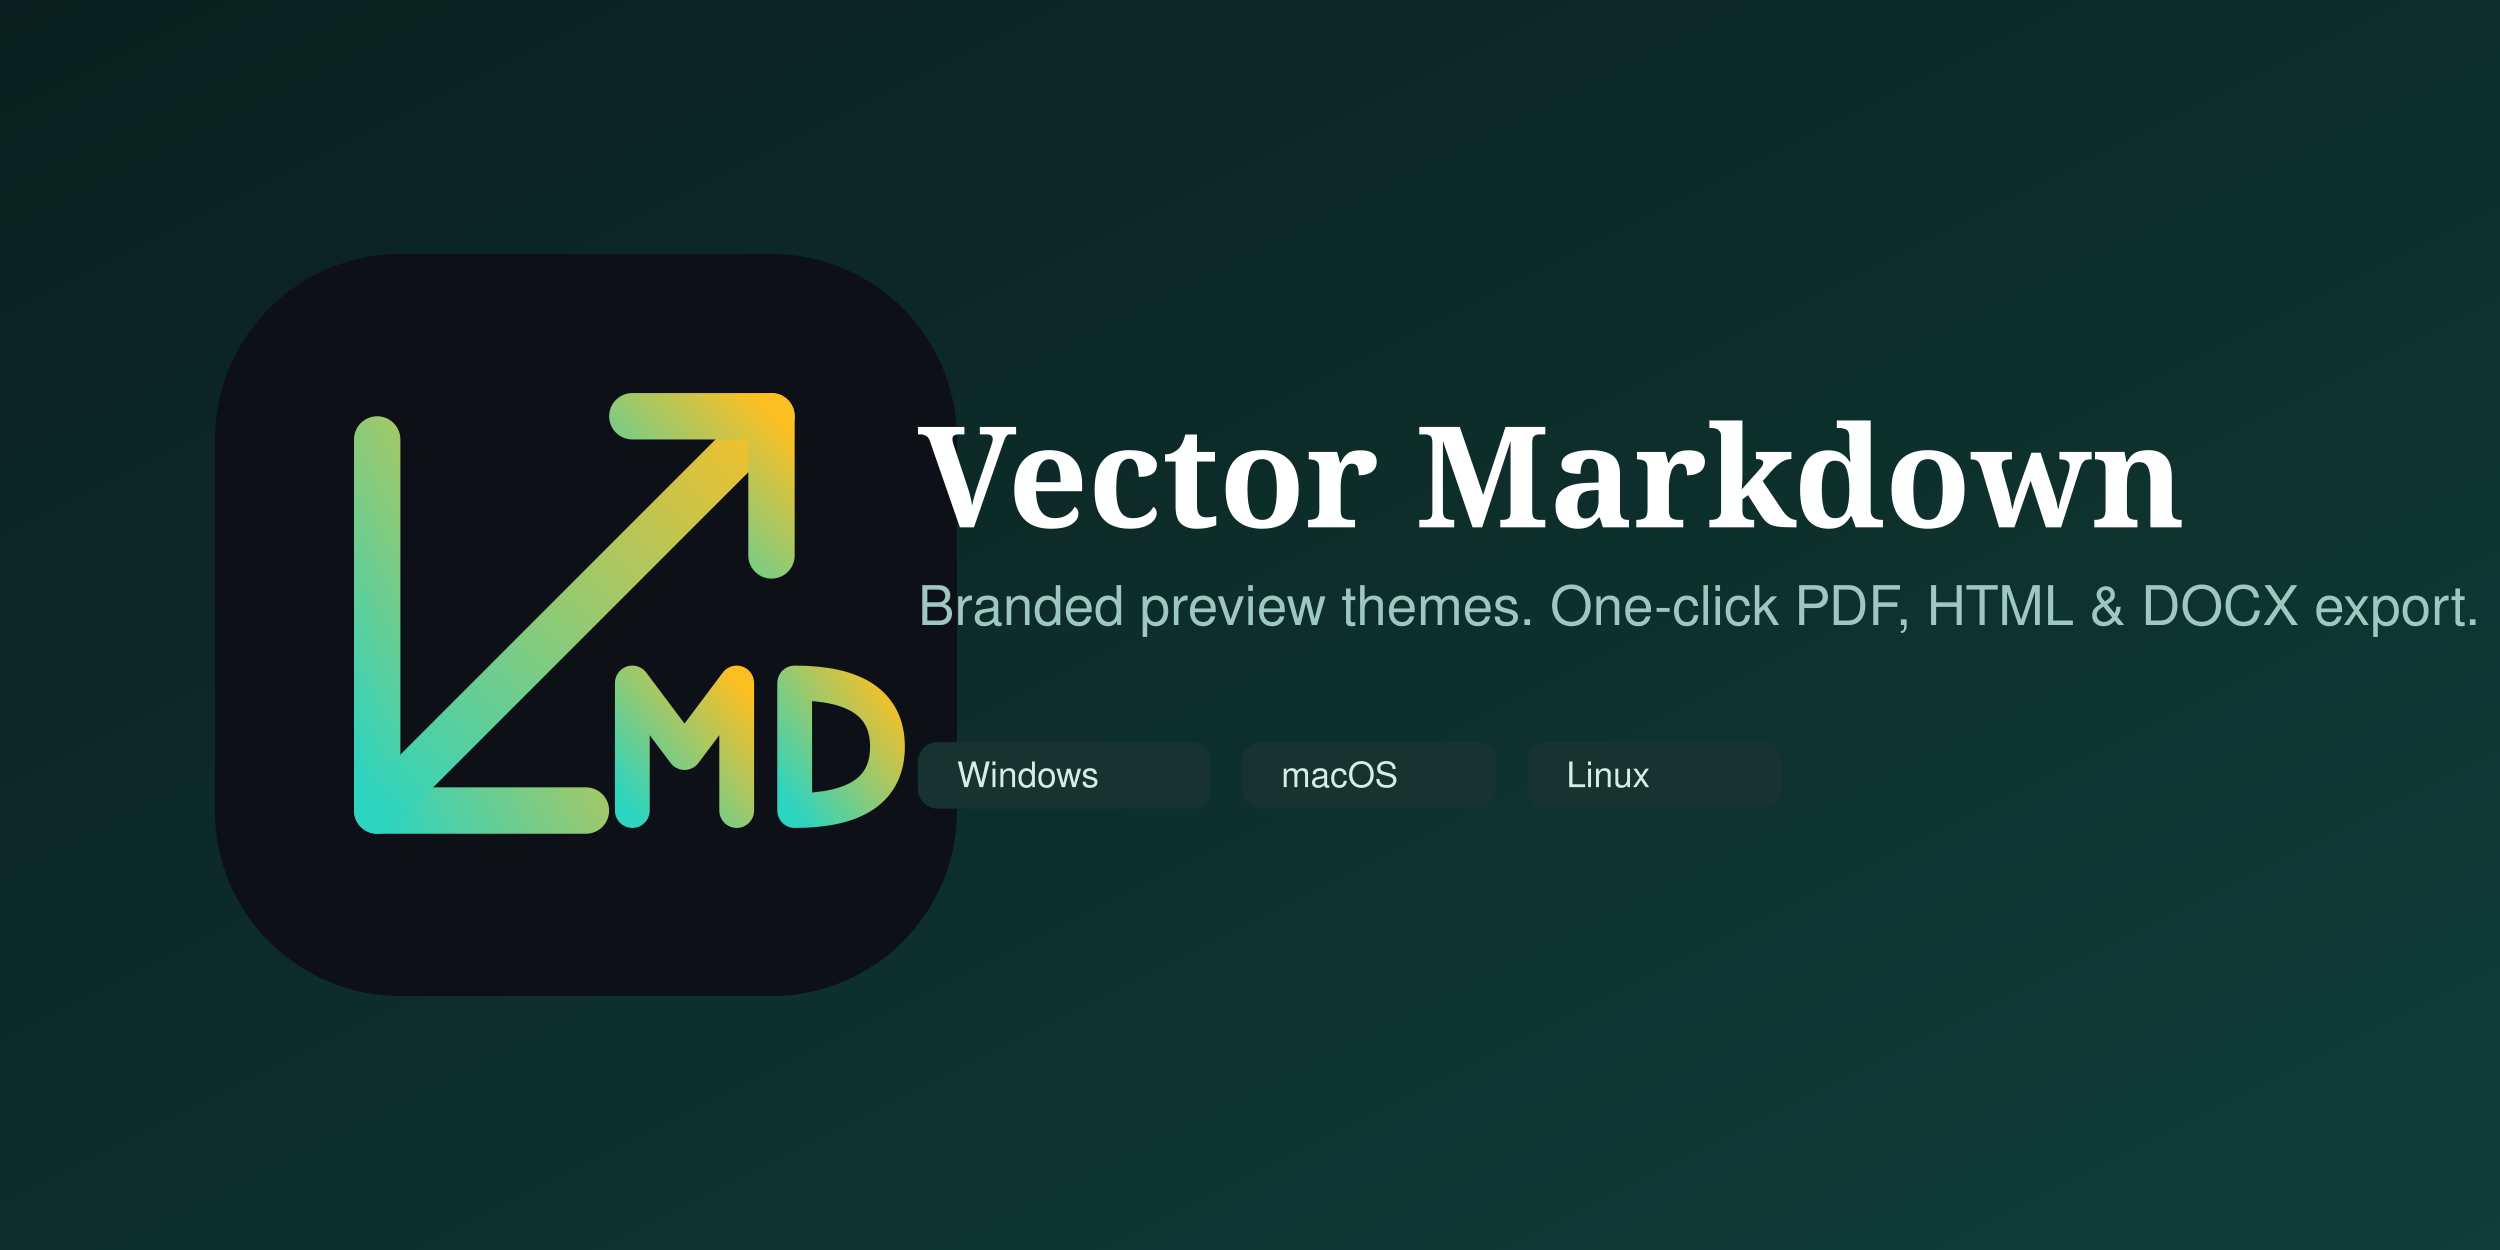
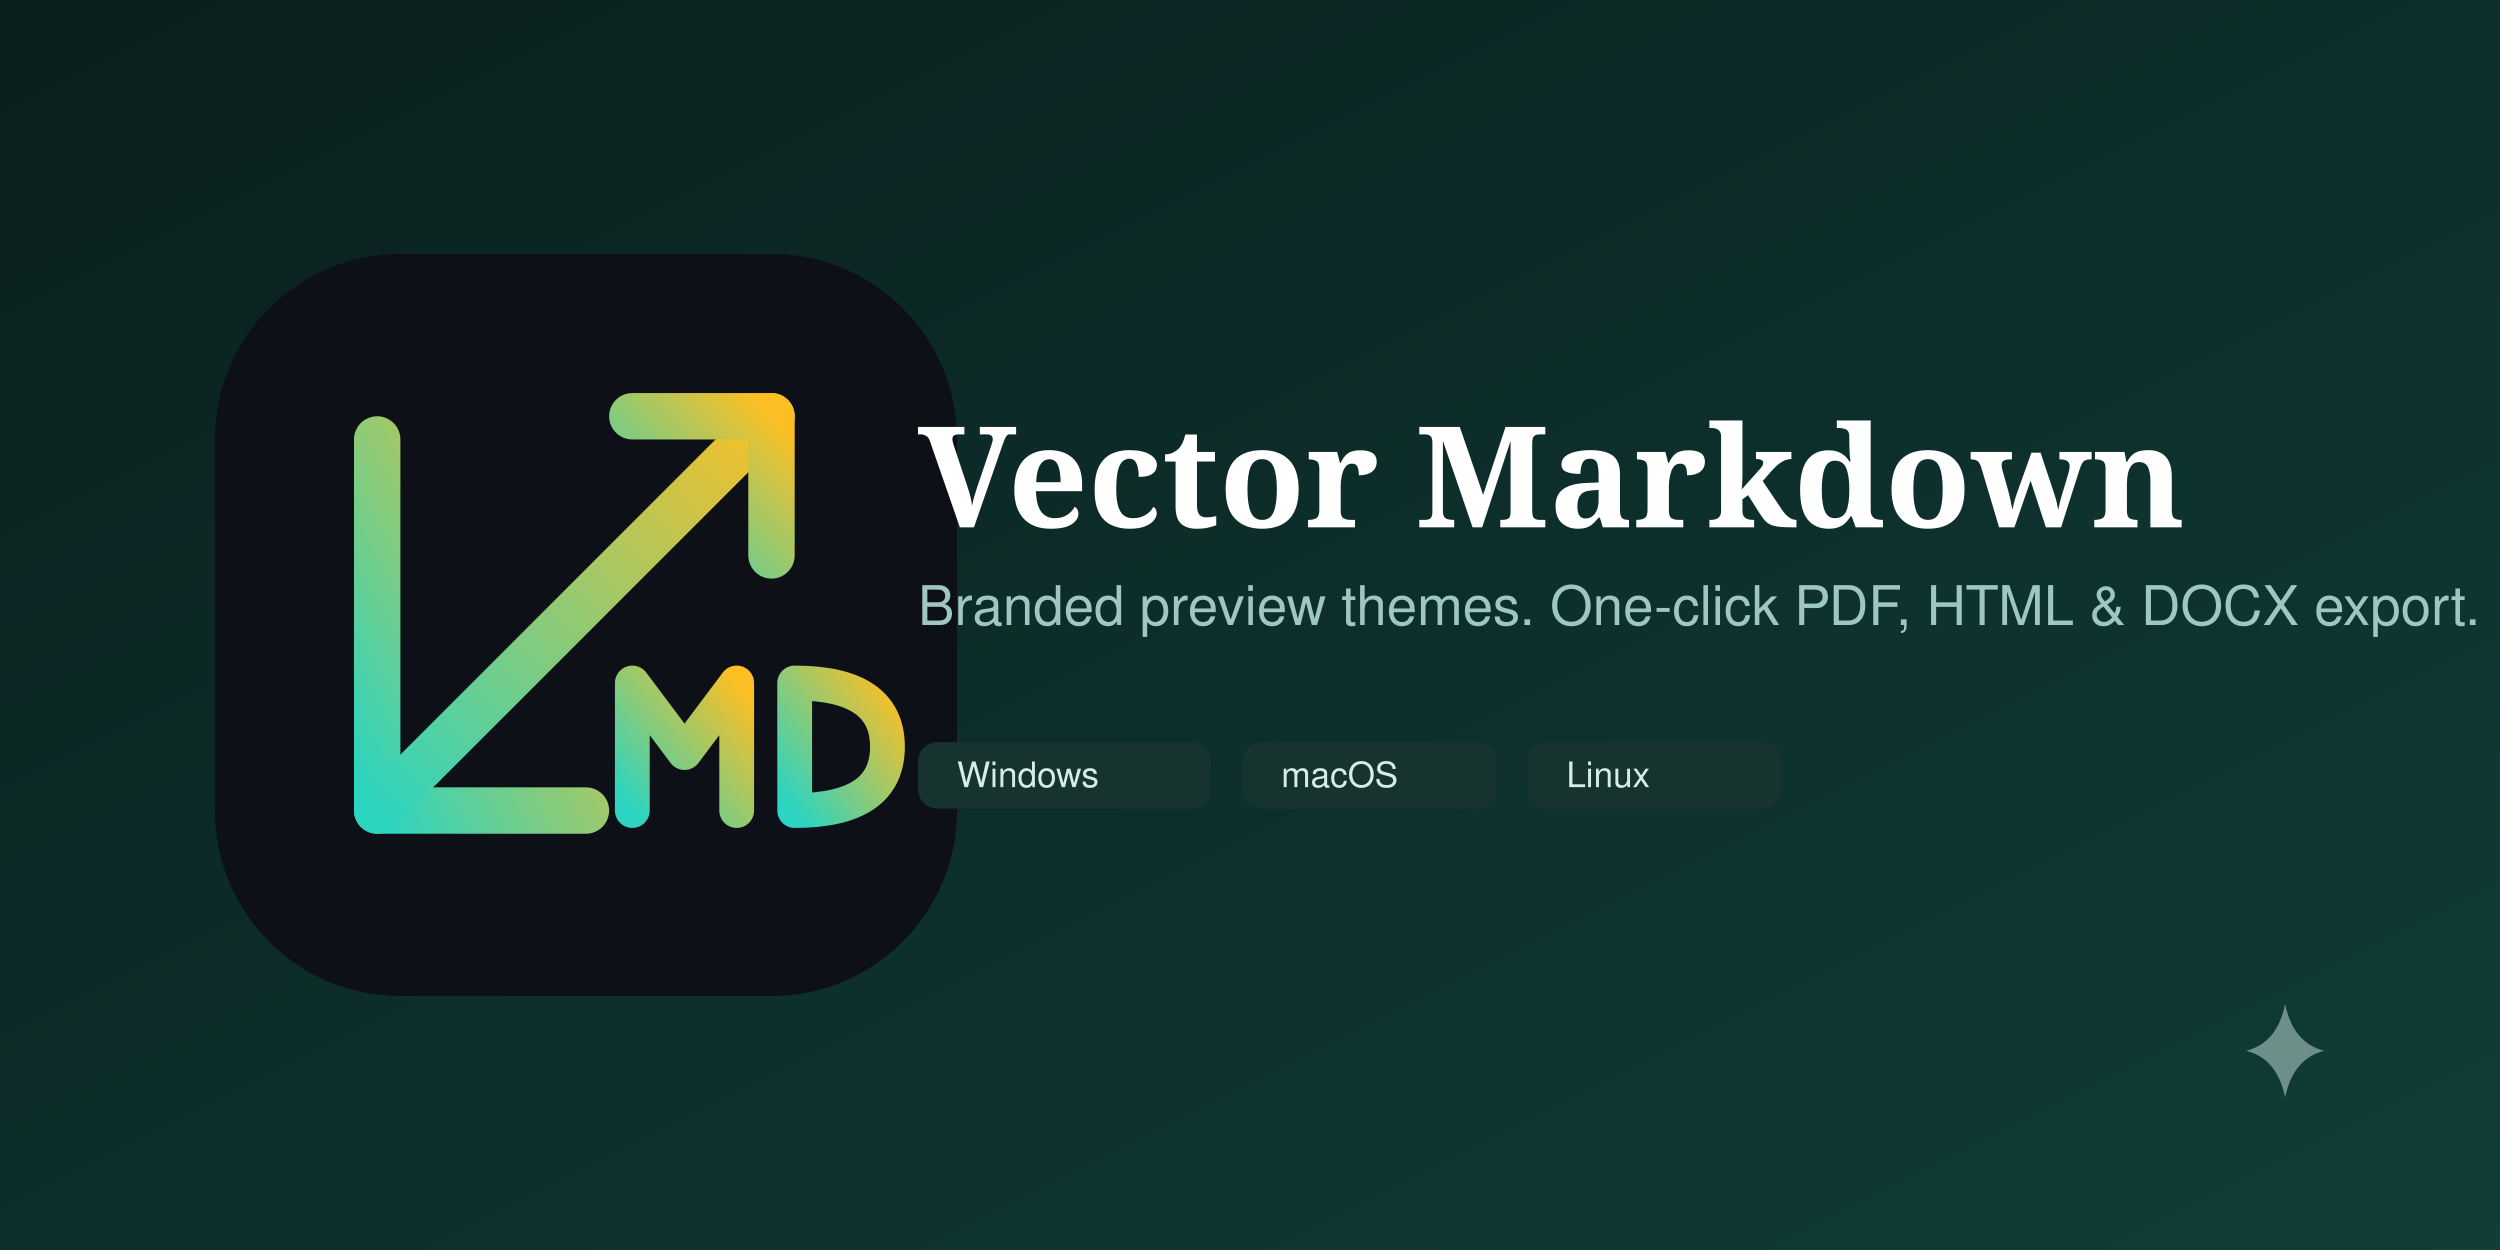
<svg xmlns="http://www.w3.org/2000/svg" width="1280" height="640" viewBox="0 0 1280 640">
  <defs>
    <linearGradient id="bg" x1="0%" y1="0%" x2="100%" y2="100%">
      <stop offset="0%" stop-color="#0A1F1D" />
      <stop offset="100%" stop-color="#103D38" />
    </linearGradient>
    <linearGradient id="iconGrad" x1="0%" y1="100%" x2="100%" y2="0%">
      <stop offset="0%" stop-color="#2DD4BF" />
      <stop offset="100%" stop-color="#FBBF24" />
    </linearGradient>
  </defs>
  <rect width="1280" height="640" fill="url(#bg)" />
  <g transform="translate(110,130) scale(2.96875)">
    <rect width="128" height="128" rx="32" fill="#0D1117" />
    <g stroke="url(#iconGrad)" stroke-width="8" stroke-linecap="round" stroke-linejoin="round" fill="none">
      <path d="M 28 32 L 28 96 L 64 96" />
      <path d="M 28 96 L 96 28" />
      <path d="M 72 28 L 96 28 L 96 52" />
    </g>
    <g stroke="url(#iconGrad)" stroke-width="6" stroke-linecap="round" stroke-linejoin="round" fill="none">
      <path d="M 72 96 L 72 74 L 81 86 L 90 74 L 90 96" />
      <path d="M 100 96 L 100 74 Q 116 74 116 85 Q 116 96 100 96 Z" />
    </g>
  </g>
  <text x="470" y="270" font-family="Georgia, 'Playfair Display', serif" font-size="72" font-weight="700" fill="#FFFFFF">Vector Markdown</text>
  <text x="470" y="320" font-family="Segoe UI, Helvetica, Arial, sans-serif" font-size="28" fill="#9FC7C1">Branded preview themes. One-click PDF, HTML &amp; DOCX export.</text>
  <g transform="translate(470,380)" font-family="Segoe UI, Helvetica, Arial, sans-serif" font-size="18" fill="#D6ECE9">
    <rect x="0" y="0" width="150" height="34" rx="10" fill="#163330" />
    <text x="20" y="23">Windows</text>
    <rect x="166" y="0" width="130" height="34" rx="10" fill="#163330" />
    <text x="186" y="23">macOS</text>
    <rect x="312" y="0" width="130" height="34" rx="10" fill="#163330" />
    <text x="332" y="23">Linux</text>
  </g>
+   <path d="M 1170,514 Q 1174,534 1190,538 Q 1174,542 1170,562 Q 1166,542 1150,538 Q 1166,534 1170,514 Z" fill="#6E8F89" />
</svg>
